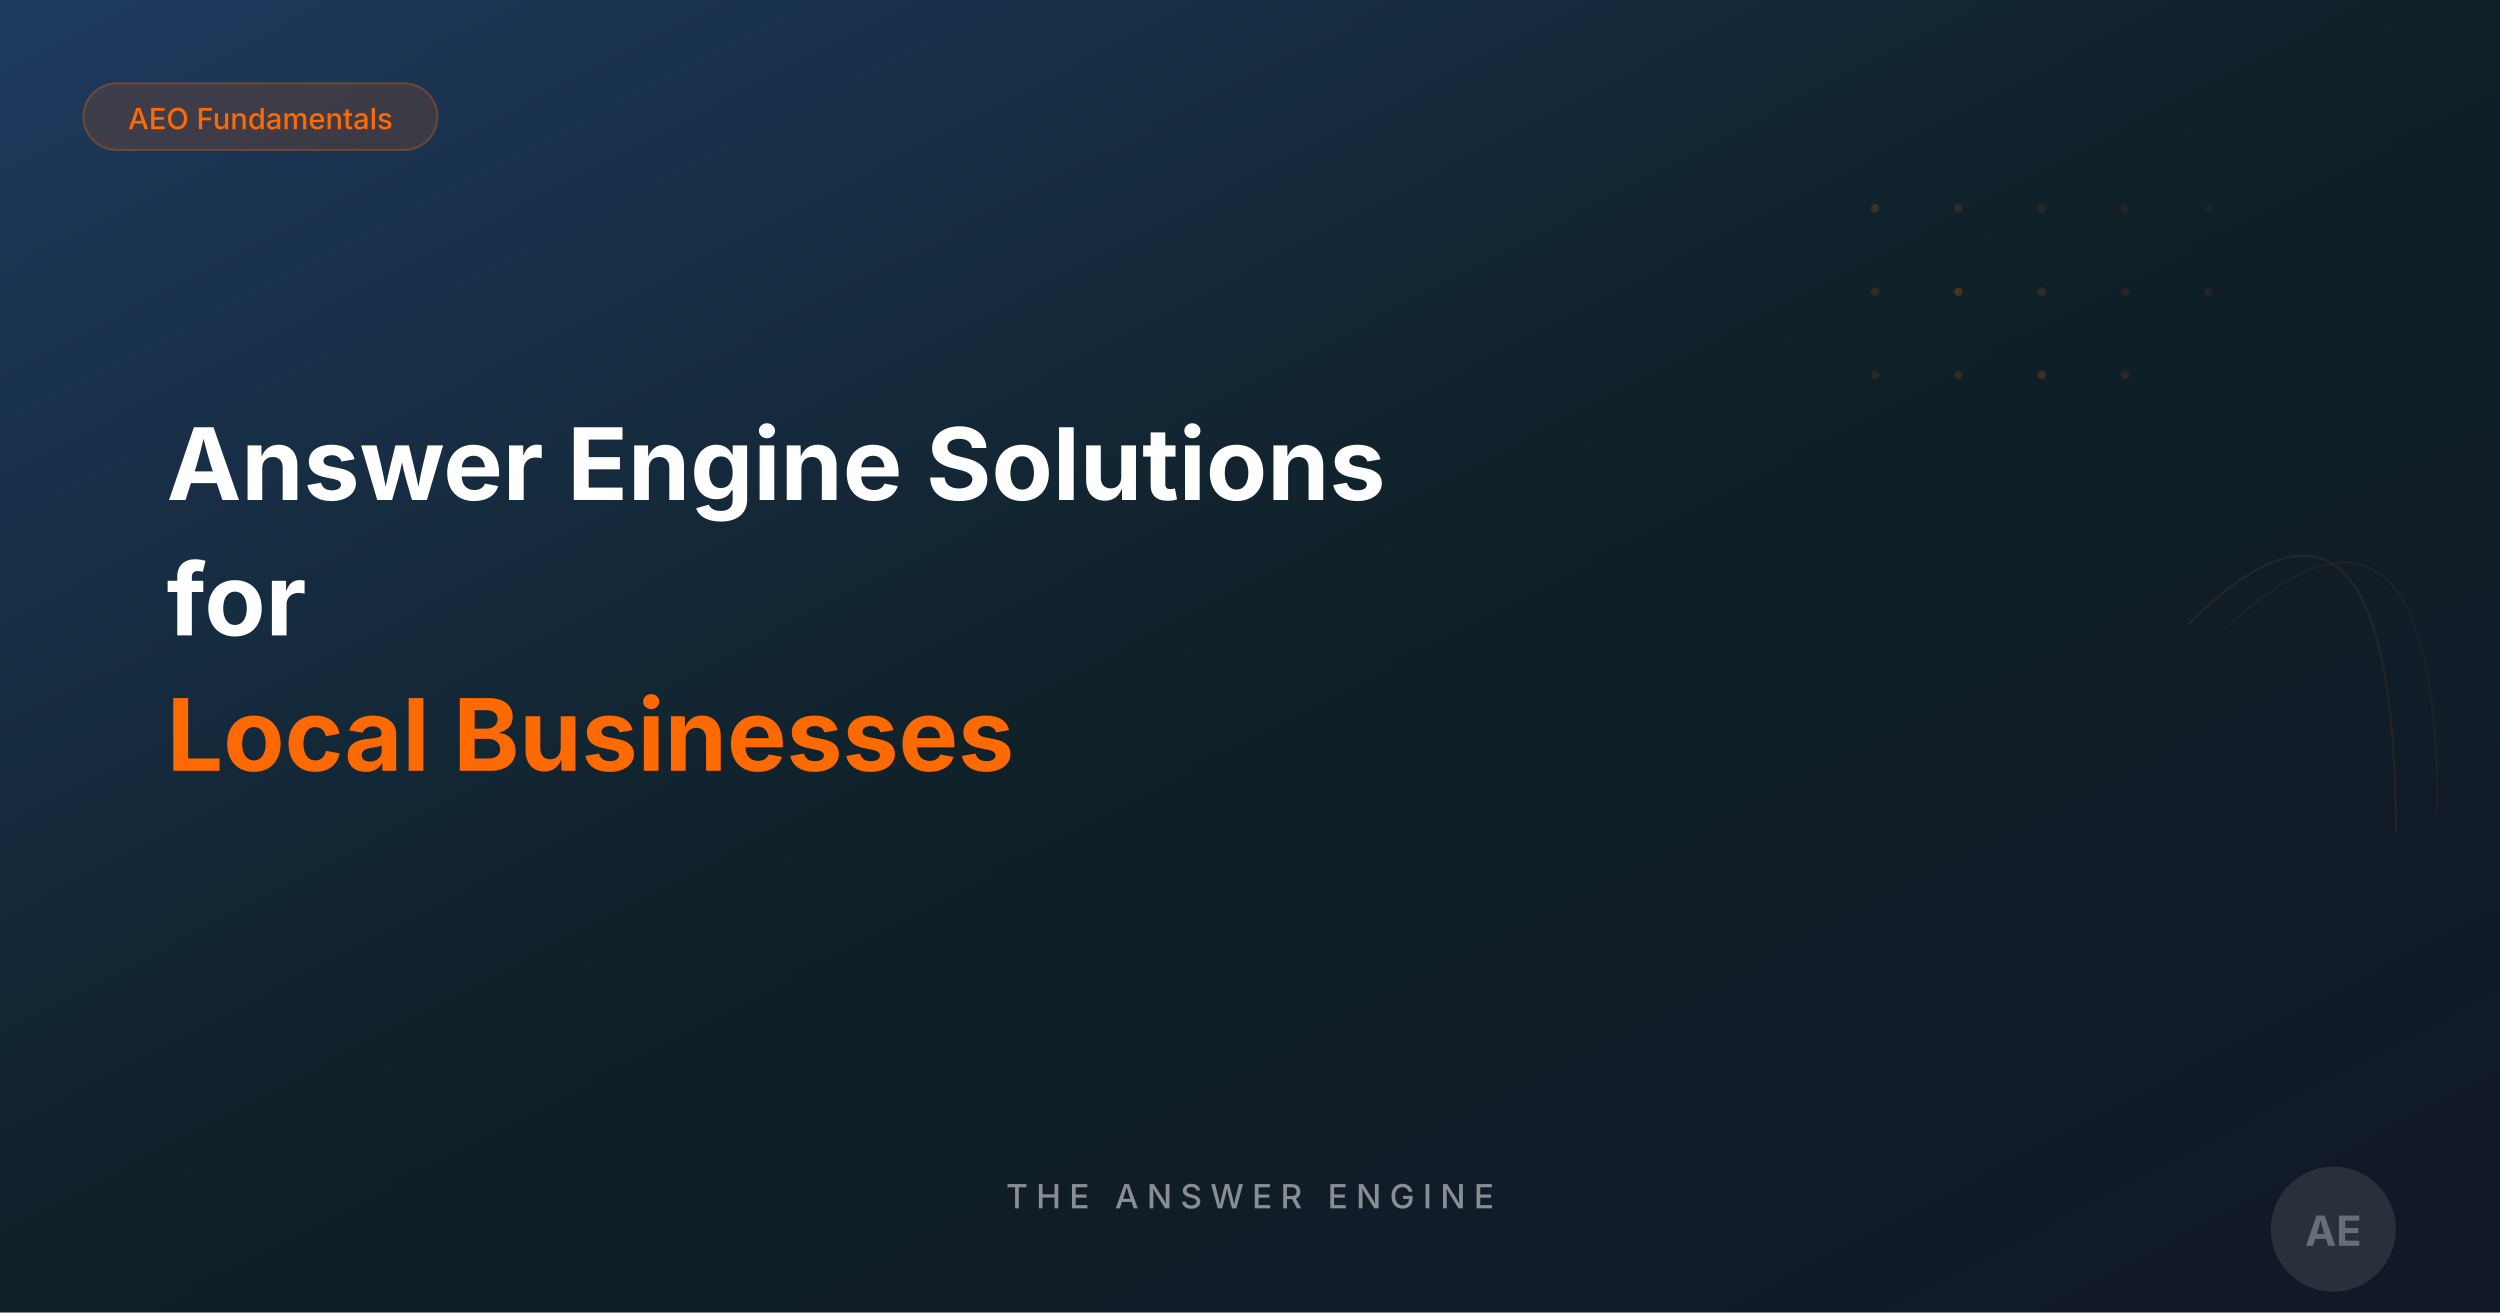
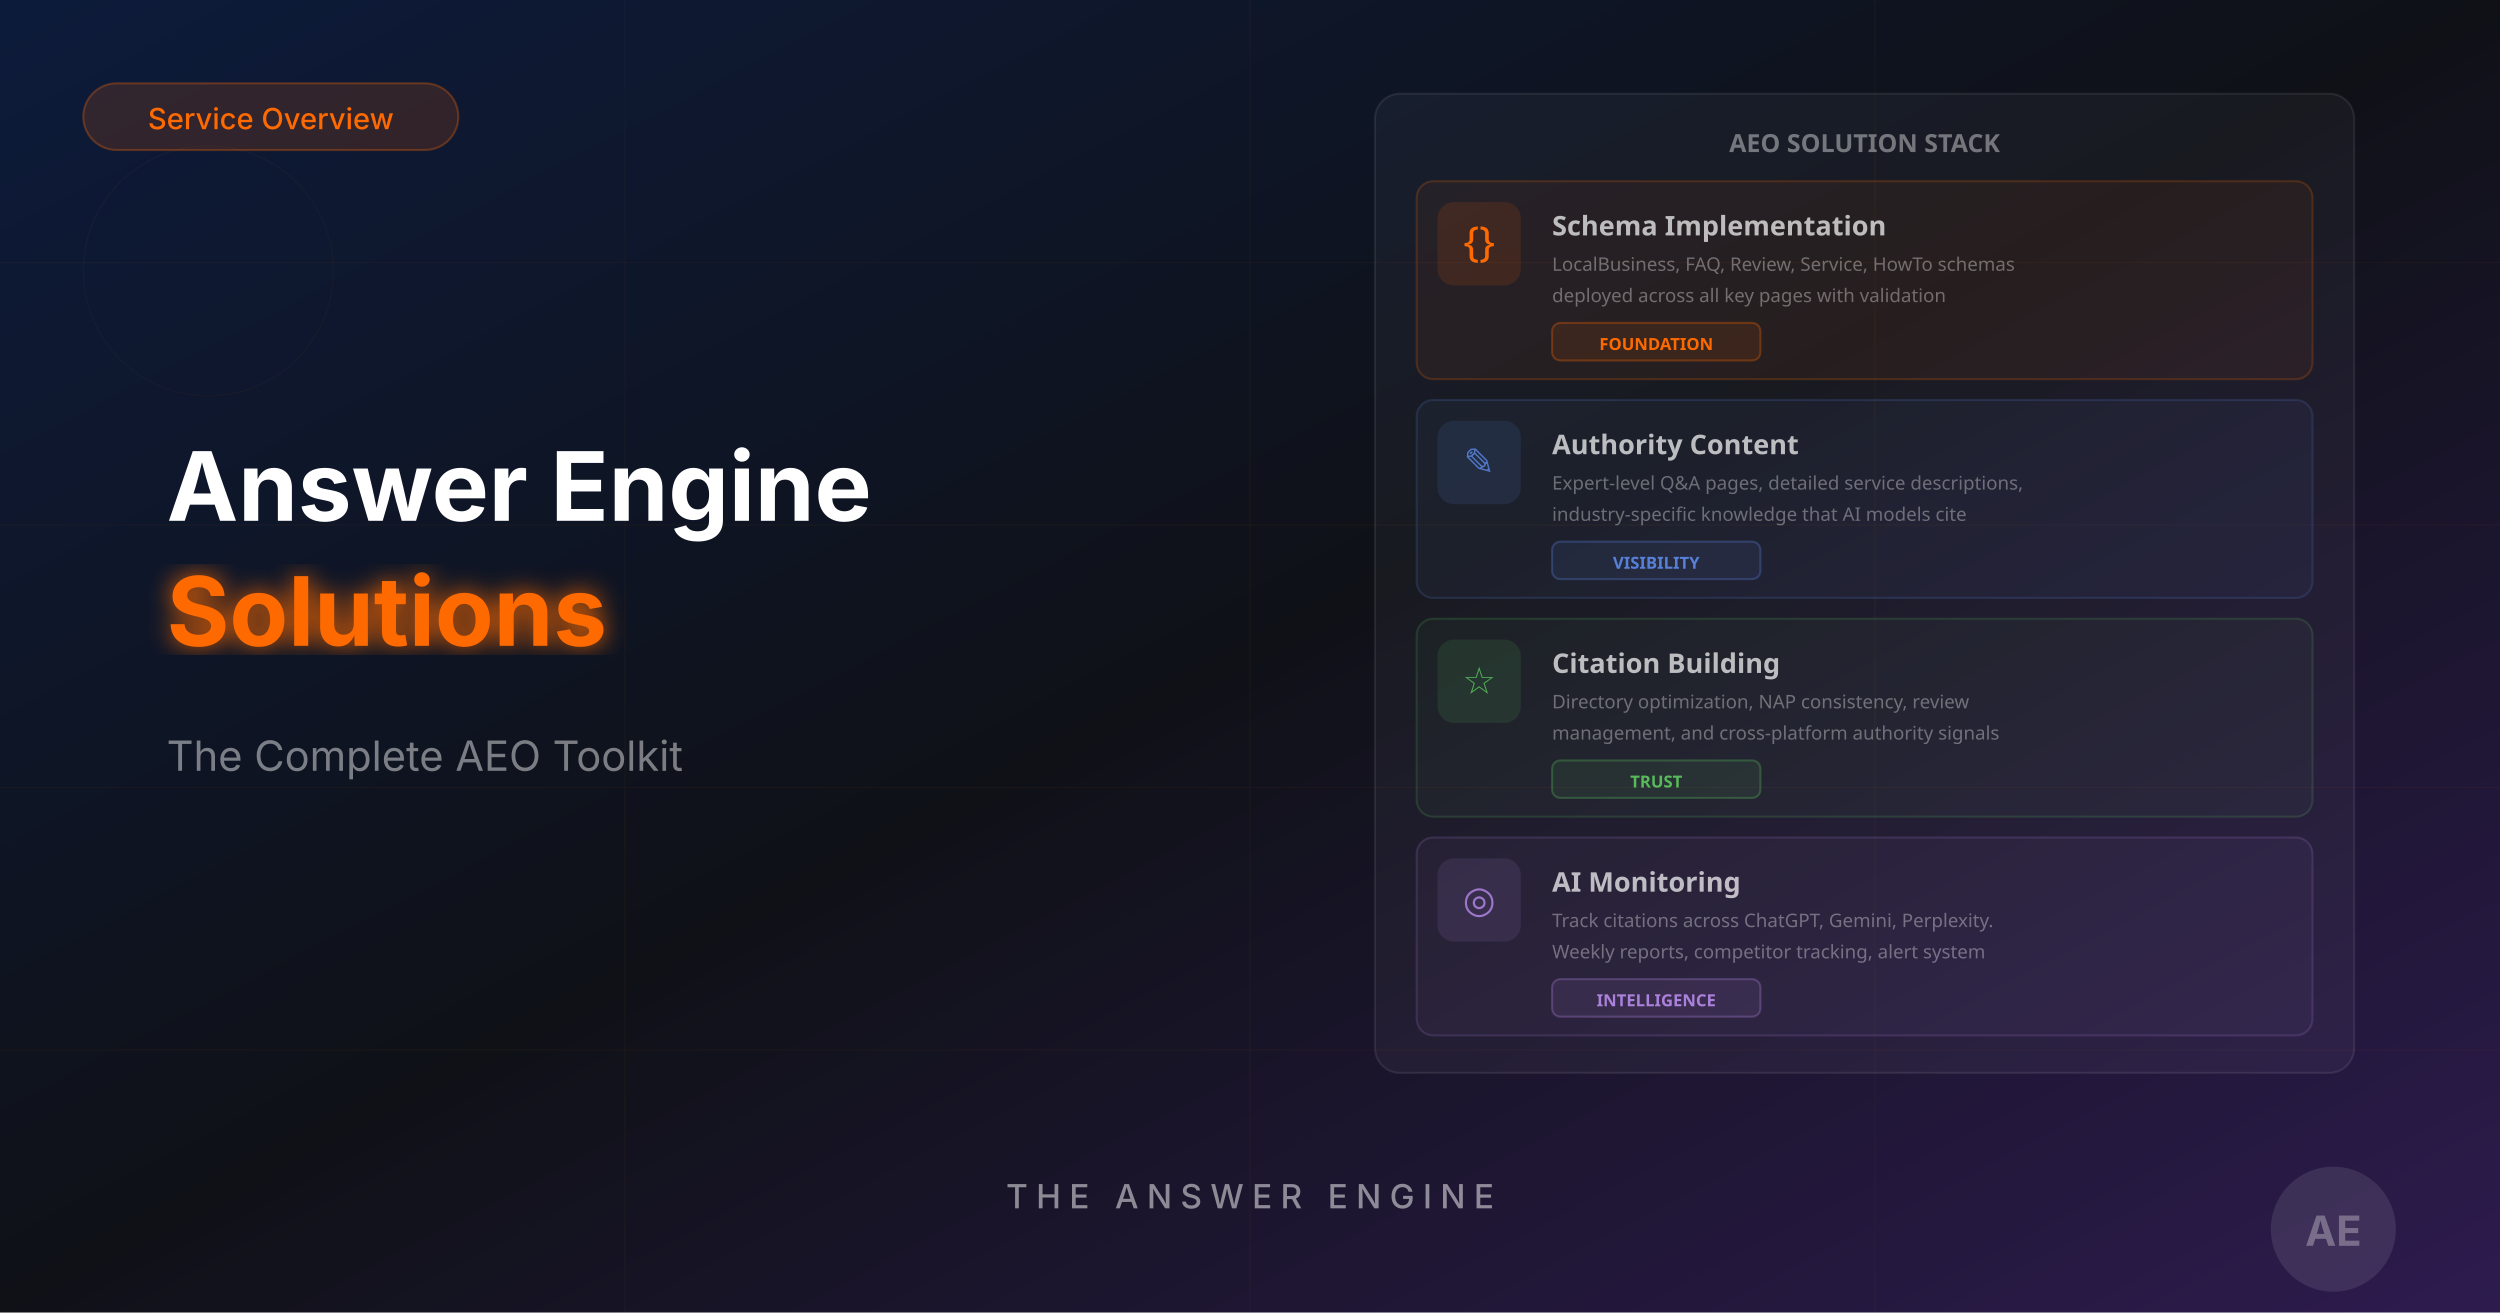
<svg xmlns="http://www.w3.org/2000/svg" width="1200" height="630" viewBox="0 0 1200 630">
  <defs>
-     <linearGradient id="bg" x1="0%" y1="0%" x2="100%" y2="100%">
-       <stop offset="0%" style="stop-color:#1e3a5f;stop-opacity:1" />
-       <stop offset="50%" style="stop-color:#0f2027;stop-opacity:1" />
-       <stop offset="100%" style="stop-color:#111827;stop-opacity:1" />
+     <linearGradient id="bg12" x1="0%" y1="0%" x2="100%" y2="100%">
+       <stop offset="0%" style="stop-color:#0d1b3b;stop-opacity:1" />
+       <stop offset="50%" style="stop-color:#0F1117;stop-opacity:1" />
+       <stop offset="100%" style="stop-color:#2d1b4e;stop-opacity:1" />
    </linearGradient>
+     <filter id="glow12">
+       <feGaussianBlur stdDeviation="6" result="blur12" />
+       <feMerge>
+         <feMergeNode in="blur12" />
+         <feMergeNode in="SourceGraphic" />
+       </feMerge>
+     </filter>
  </defs>
-   <rect width="1200" height="630" fill="url(#bg)" />
-   <circle cx="900" cy="100" r="2" fill="rgba(255,106,0,0.2)" />
-   <circle cx="940" cy="100" r="2" fill="rgba(255,106,0,0.15)" />
-   <circle cx="980" cy="100" r="2" fill="rgba(255,106,0,0.1)" />
-   <circle cx="900" cy="140" r="2" fill="rgba(255,106,0,0.15)" />
-   <circle cx="940" cy="140" r="2" fill="rgba(255,106,0,0.25)" />
-   <circle cx="980" cy="140" r="2" fill="rgba(255,106,0,0.15)" />
-   <circle cx="1020" cy="100" r="2" fill="rgba(255,106,0,0.08)" />
-   <circle cx="1060" cy="100" r="2" fill="rgba(255,106,0,0.05)" />
-   <circle cx="1020" cy="140" r="2" fill="rgba(255,106,0,0.1)" />
-   <circle cx="1060" cy="140" r="2" fill="rgba(255,106,0,0.08)" />
-   <circle cx="900" cy="180" r="2" fill="rgba(255,106,0,0.1)" />
-   <circle cx="940" cy="180" r="2" fill="rgba(255,106,0,0.15)" />
-   <circle cx="980" cy="180" r="2" fill="rgba(255,106,0,0.2)" />
-   <circle cx="1020" cy="180" r="2" fill="rgba(255,106,0,0.12)" />
-   <path d="M 1050 300 Q 1150 200 1150 400" stroke="rgba(255,106,0,0.1)" stroke-width="1" fill="none" />
-   <path d="M 1070 300 Q 1170 210 1170 390" stroke="rgba(255,106,0,0.06)" stroke-width="1" fill="none" />
-   <rect x="40" y="40" width="170" height="32" rx="16" fill="rgba(255,106,0,0.15)" stroke="rgba(255,106,0,0.3)" stroke-width="1" />
-   <text x="125" y="62" font-family="system-ui, -apple-system, sans-serif" font-size="14" font-weight="500" fill="#FF6A00" text-anchor="middle">AEO Fundamentals</text>
-   <text x="80" y="240" font-family="system-ui, -apple-system, sans-serif" font-size="48" font-weight="700" fill="white">Answer Engine Solutions</text>
-   <text x="80" y="305" font-family="system-ui, -apple-system, sans-serif" font-size="48" font-weight="700" fill="white">for</text>
-   <text x="80" y="370" font-family="system-ui, -apple-system, sans-serif" font-size="48" font-weight="700" fill="#FF6A00">Local Businesses</text>
+   <rect width="1200" height="630" fill="url(#bg12)" />
+   <line x1="0" y1="126" x2="1200" y2="126" stroke="rgba(255,106,0,0.05)" stroke-width="0.5" />
+   <line x1="0" y1="252" x2="1200" y2="252" stroke="rgba(255,106,0,0.05)" stroke-width="0.5" />
+   <line x1="0" y1="378" x2="1200" y2="378" stroke="rgba(255,106,0,0.05)" stroke-width="0.5" />
+   <line x1="0" y1="504" x2="1200" y2="504" stroke="rgba(255,106,0,0.05)" stroke-width="0.5" />
+   <line x1="300" y1="0" x2="300" y2="630" stroke="rgba(255,106,0,0.05)" stroke-width="0.5" />
+   <line x1="600" y1="0" x2="600" y2="630" stroke="rgba(255,106,0,0.05)" stroke-width="0.5" />
+   <line x1="900" y1="0" x2="900" y2="630" stroke="rgba(255,106,0,0.05)" stroke-width="0.5" />
+   <g transform="translate(660, 45)">
+     <rect x="0" y="0" width="470" height="470" rx="12" fill="rgba(255,255,255,0.04)" stroke="rgba(255,255,255,0.08)" stroke-width="1" />
+     <text x="235" y="28" font-family="system-ui, sans-serif" font-size="12" fill="rgba(255,255,255,0.4)" text-anchor="middle" font-weight="600">AEO SOLUTION STACK</text>
+     <rect x="20" y="42" width="430" height="95" rx="8" fill="rgba(255,106,0,0.06)" stroke="rgba(255,106,0,0.2)" stroke-width="1" />
+     <rect x="30" y="52" width="40" height="40" rx="8" fill="rgba(255,106,0,0.12)" />
+     <text x="50" y="78" font-family="system-ui, sans-serif" font-size="20" fill="#FF6A00" text-anchor="middle">{}</text>
+     <text x="85" y="68" font-family="system-ui, sans-serif" font-size="13" fill="rgba(255,255,255,0.7)" font-weight="700">Schema Implementation</text>
+     <text x="85" y="85" font-family="system-ui, sans-serif" font-size="9" fill="rgba(255,255,255,0.35)">LocalBusiness, FAQ, Review, Service, HowTo schemas</text>
+     <text x="85" y="100" font-family="system-ui, sans-serif" font-size="9" fill="rgba(255,255,255,0.35)">deployed across all key pages with validation</text>
+     <rect x="85" y="110" width="100" height="18" rx="4" fill="rgba(255,106,0,0.1)" stroke="rgba(255,106,0,0.3)" stroke-width="1" />
+     <text x="135" y="123" font-family="system-ui, sans-serif" font-size="8" fill="#FF6A00" text-anchor="middle" font-weight="600">FOUNDATION</text>
+     <rect x="20" y="147" width="430" height="95" rx="8" fill="rgba(100,150,255,0.05)" stroke="rgba(100,150,255,0.15)" stroke-width="1" />
+     <rect x="30" y="157" width="40" height="40" rx="8" fill="rgba(100,150,255,0.1)" />
+     <text x="50" y="183" font-family="system-ui, sans-serif" font-size="18" fill="rgba(100,150,255,0.7)" text-anchor="middle">✎</text>
+     <text x="85" y="173" font-family="system-ui, sans-serif" font-size="13" fill="rgba(255,255,255,0.7)" font-weight="700">Authority Content</text>
+     <text x="85" y="190" font-family="system-ui, sans-serif" font-size="9" fill="rgba(255,255,255,0.35)">Expert-level Q&amp;A pages, detailed service descriptions,</text>
+     <text x="85" y="205" font-family="system-ui, sans-serif" font-size="9" fill="rgba(255,255,255,0.35)">industry-specific knowledge that AI models cite</text>
+     <rect x="85" y="215" width="100" height="18" rx="4" fill="rgba(100,150,255,0.08)" stroke="rgba(100,150,255,0.25)" stroke-width="1" />
+     <text x="135" y="228" font-family="system-ui, sans-serif" font-size="8" fill="rgba(100,150,255,0.8)" text-anchor="middle" font-weight="600">VISIBILITY</text>
+     <rect x="20" y="252" width="430" height="95" rx="8" fill="rgba(100,220,100,0.04)" stroke="rgba(100,220,100,0.15)" stroke-width="1" />
+     <rect x="30" y="262" width="40" height="40" rx="8" fill="rgba(100,220,100,0.1)" />
+     <text x="50" y="288" font-family="system-ui, sans-serif" font-size="18" fill="rgba(100,220,100,0.7)" text-anchor="middle">☆</text>
+     <text x="85" y="278" font-family="system-ui, sans-serif" font-size="13" fill="rgba(255,255,255,0.7)" font-weight="700">Citation Building</text>
+     <text x="85" y="295" font-family="system-ui, sans-serif" font-size="9" fill="rgba(255,255,255,0.35)">Directory optimization, NAP consistency, review</text>
+     <text x="85" y="310" font-family="system-ui, sans-serif" font-size="9" fill="rgba(255,255,255,0.35)">management, and cross-platform authority signals</text>
+     <rect x="85" y="320" width="100" height="18" rx="4" fill="rgba(100,220,100,0.08)" stroke="rgba(100,220,100,0.25)" stroke-width="1" />
+     <text x="135" y="333" font-family="system-ui, sans-serif" font-size="8" fill="rgba(100,220,100,0.8)" text-anchor="middle" font-weight="600">TRUST</text>
+     <rect x="20" y="357" width="430" height="95" rx="8" fill="rgba(200,150,255,0.04)" stroke="rgba(200,150,255,0.15)" stroke-width="1" />
+     <rect x="30" y="367" width="40" height="40" rx="8" fill="rgba(200,150,255,0.1)" />
+     <text x="50" y="393" font-family="system-ui, sans-serif" font-size="18" fill="rgba(200,150,255,0.7)" text-anchor="middle">◎</text>
+     <text x="85" y="383" font-family="system-ui, sans-serif" font-size="13" fill="rgba(255,255,255,0.7)" font-weight="700">AI Monitoring</text>
+     <text x="85" y="400" font-family="system-ui, sans-serif" font-size="9" fill="rgba(255,255,255,0.35)">Track citations across ChatGPT, Gemini, Perplexity.</text>
+     <text x="85" y="415" font-family="system-ui, sans-serif" font-size="9" fill="rgba(255,255,255,0.35)">Weekly reports, competitor tracking, alert system</text>
+     <rect x="85" y="425" width="100" height="18" rx="4" fill="rgba(200,150,255,0.08)" stroke="rgba(200,150,255,0.25)" stroke-width="1" />
+     <text x="135" y="438" font-family="system-ui, sans-serif" font-size="8" fill="rgba(200,150,255,0.8)" text-anchor="middle" font-weight="600">INTELLIGENCE</text>
+   </g>
+   <circle cx="100" cy="130" r="60" stroke="rgba(255,106,0,0.05)" stroke-width="0.5" fill="none" />
+   <rect x="40" y="40" width="180" height="32" rx="16" fill="rgba(255,106,0,0.15)" stroke="rgba(255,106,0,0.3)" stroke-width="1" />
+   <text x="130" y="62" font-family="system-ui, -apple-system, sans-serif" font-size="14" font-weight="500" fill="#FF6A00" text-anchor="middle">Service Overview</text>
+   <text x="80" y="250" font-family="system-ui, -apple-system, sans-serif" font-size="46" font-weight="700" fill="white">Answer Engine</text>
+   <text x="80" y="310" font-family="system-ui, -apple-system, sans-serif" font-size="46" font-weight="700" fill="#FF6A00" filter="url(#glow12)">Solutions</text>
+   <text x="80" y="370" font-family="system-ui, -apple-system, sans-serif" font-size="20" font-weight="400" fill="rgba(255,255,255,0.45)">The Complete AEO Toolkit</text>
  <text x="600" y="580" font-family="system-ui, -apple-system, sans-serif" font-size="16" font-weight="500" fill="rgba(255,255,255,0.5)" text-anchor="middle" letter-spacing="4">THE ANSWER ENGINE</text>
  <circle cx="1120" cy="590" r="30" fill="rgba(255,255,255,0.1)" />
  <text x="1120" y="598" font-family="system-ui, -apple-system, sans-serif" font-size="20" font-weight="700" fill="rgba(255,255,255,0.3)" text-anchor="middle">AE</text>
</svg>
